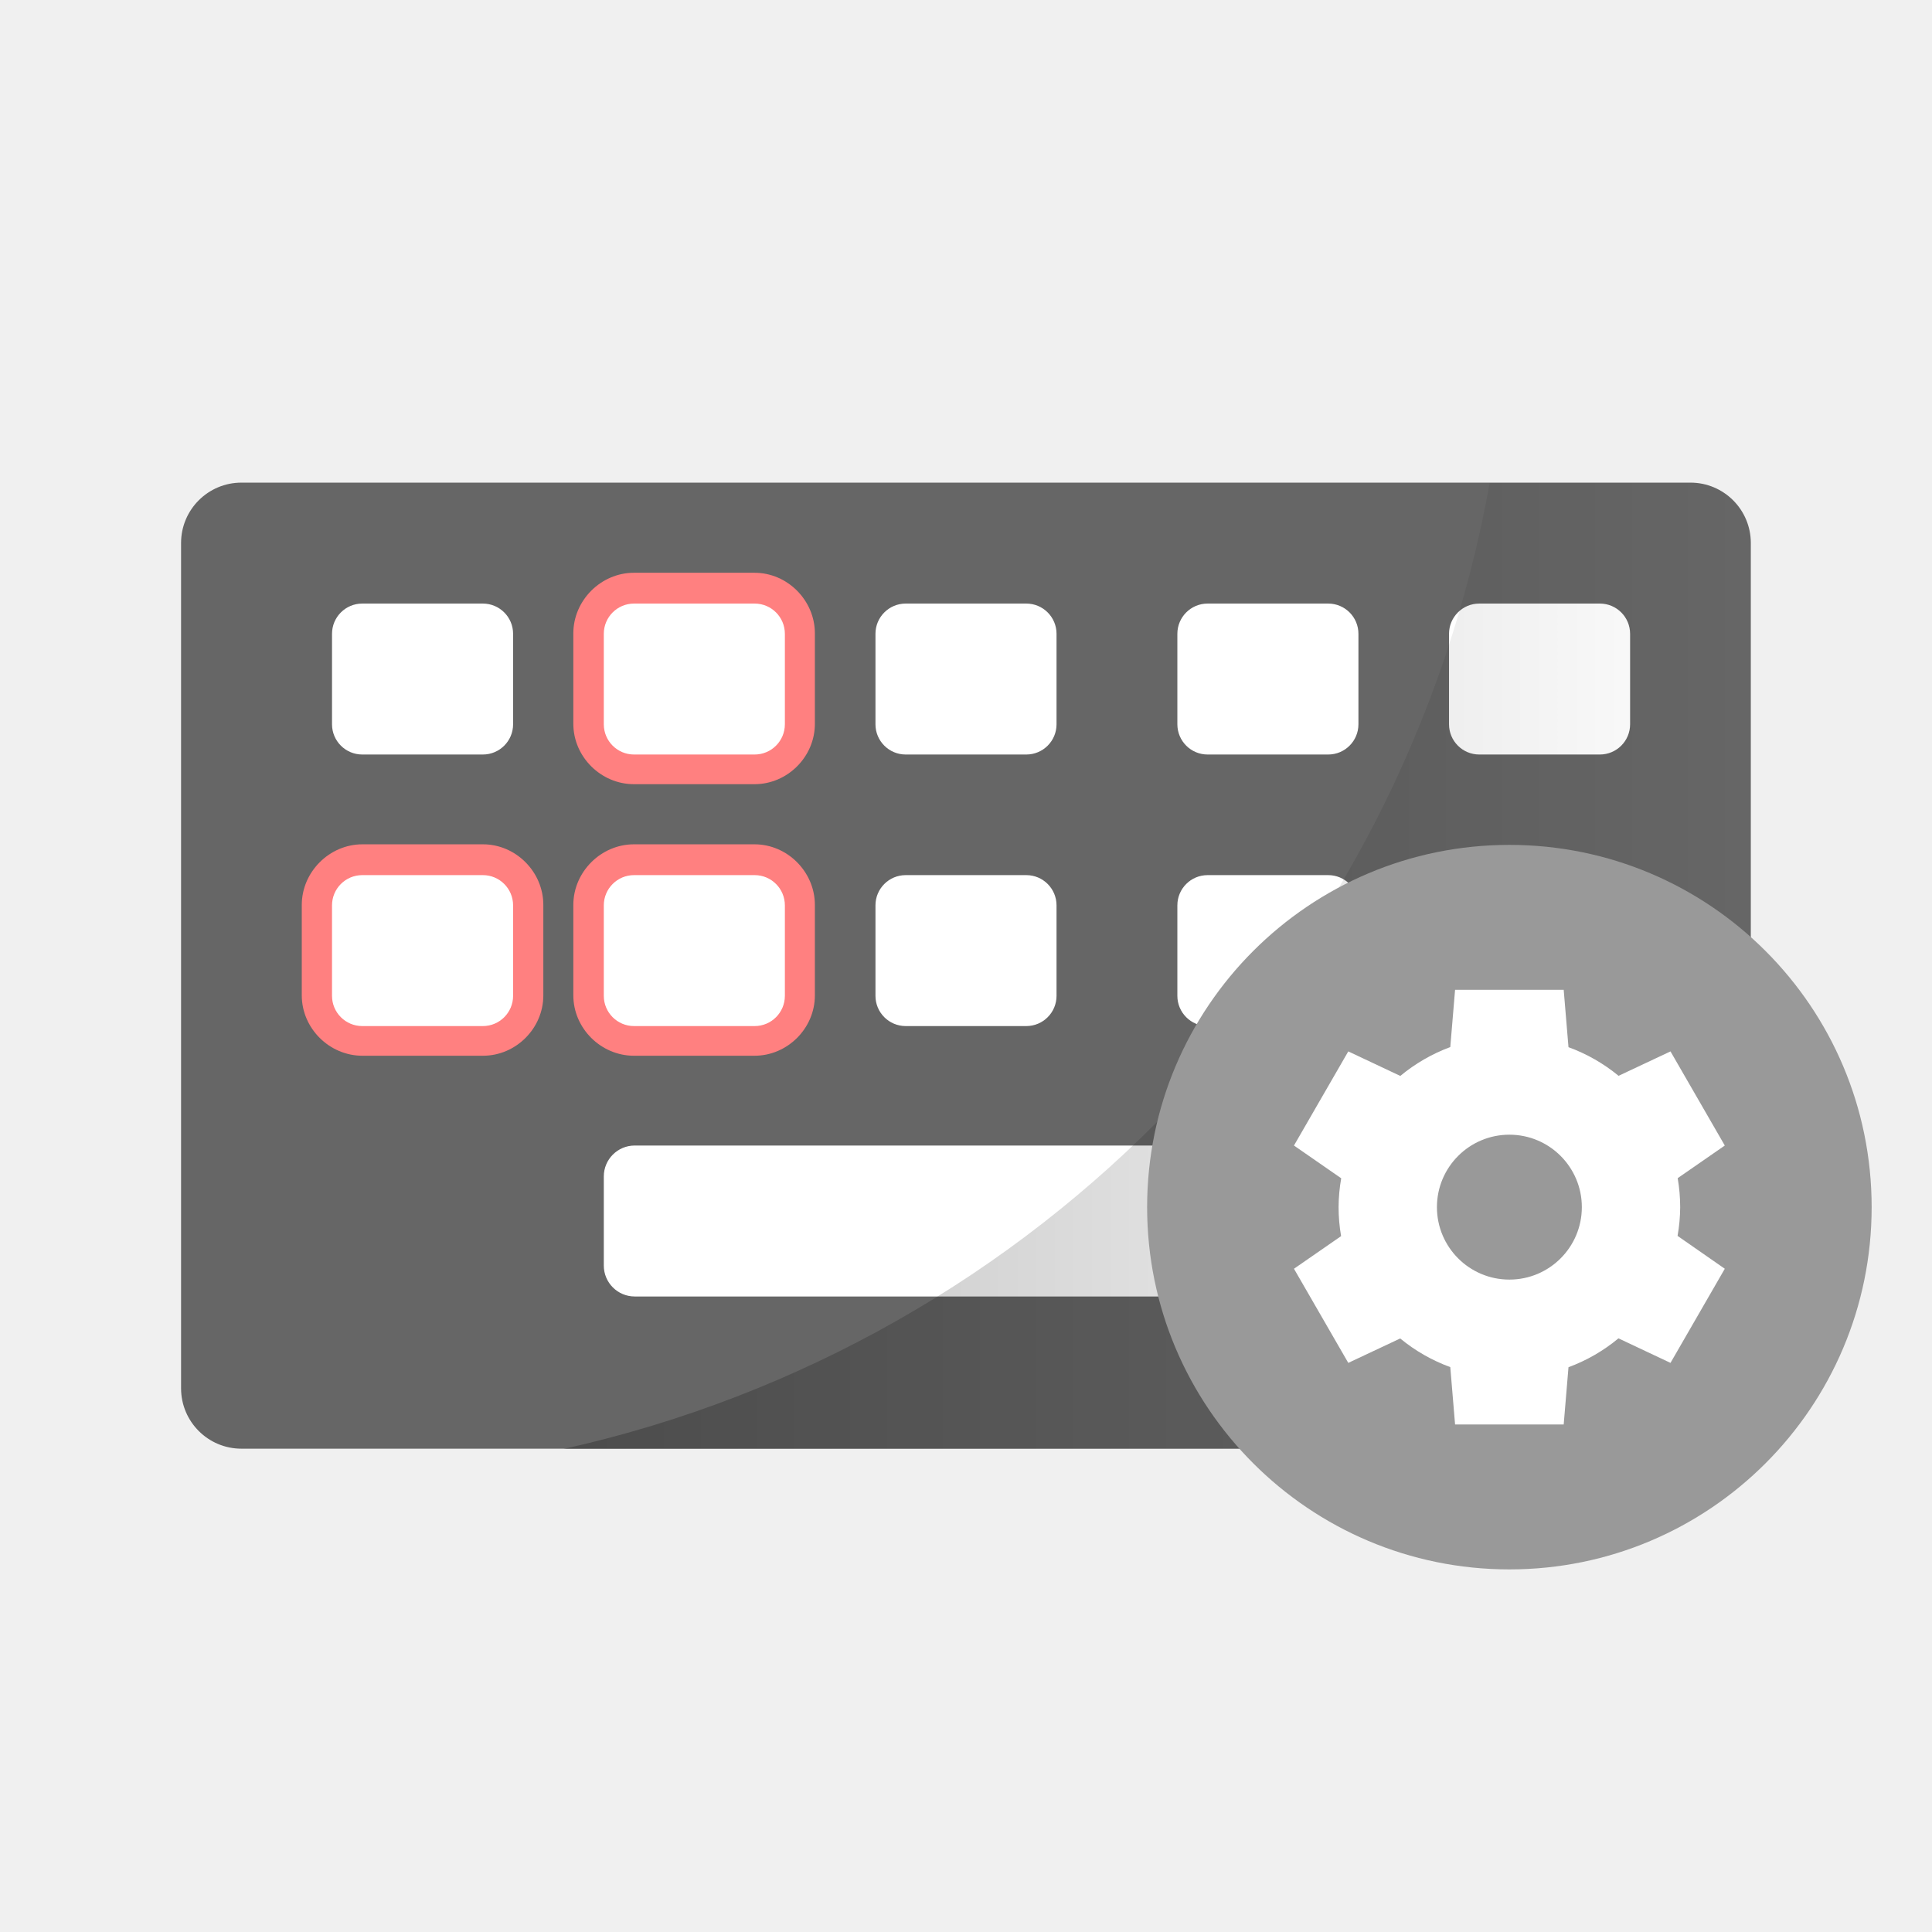
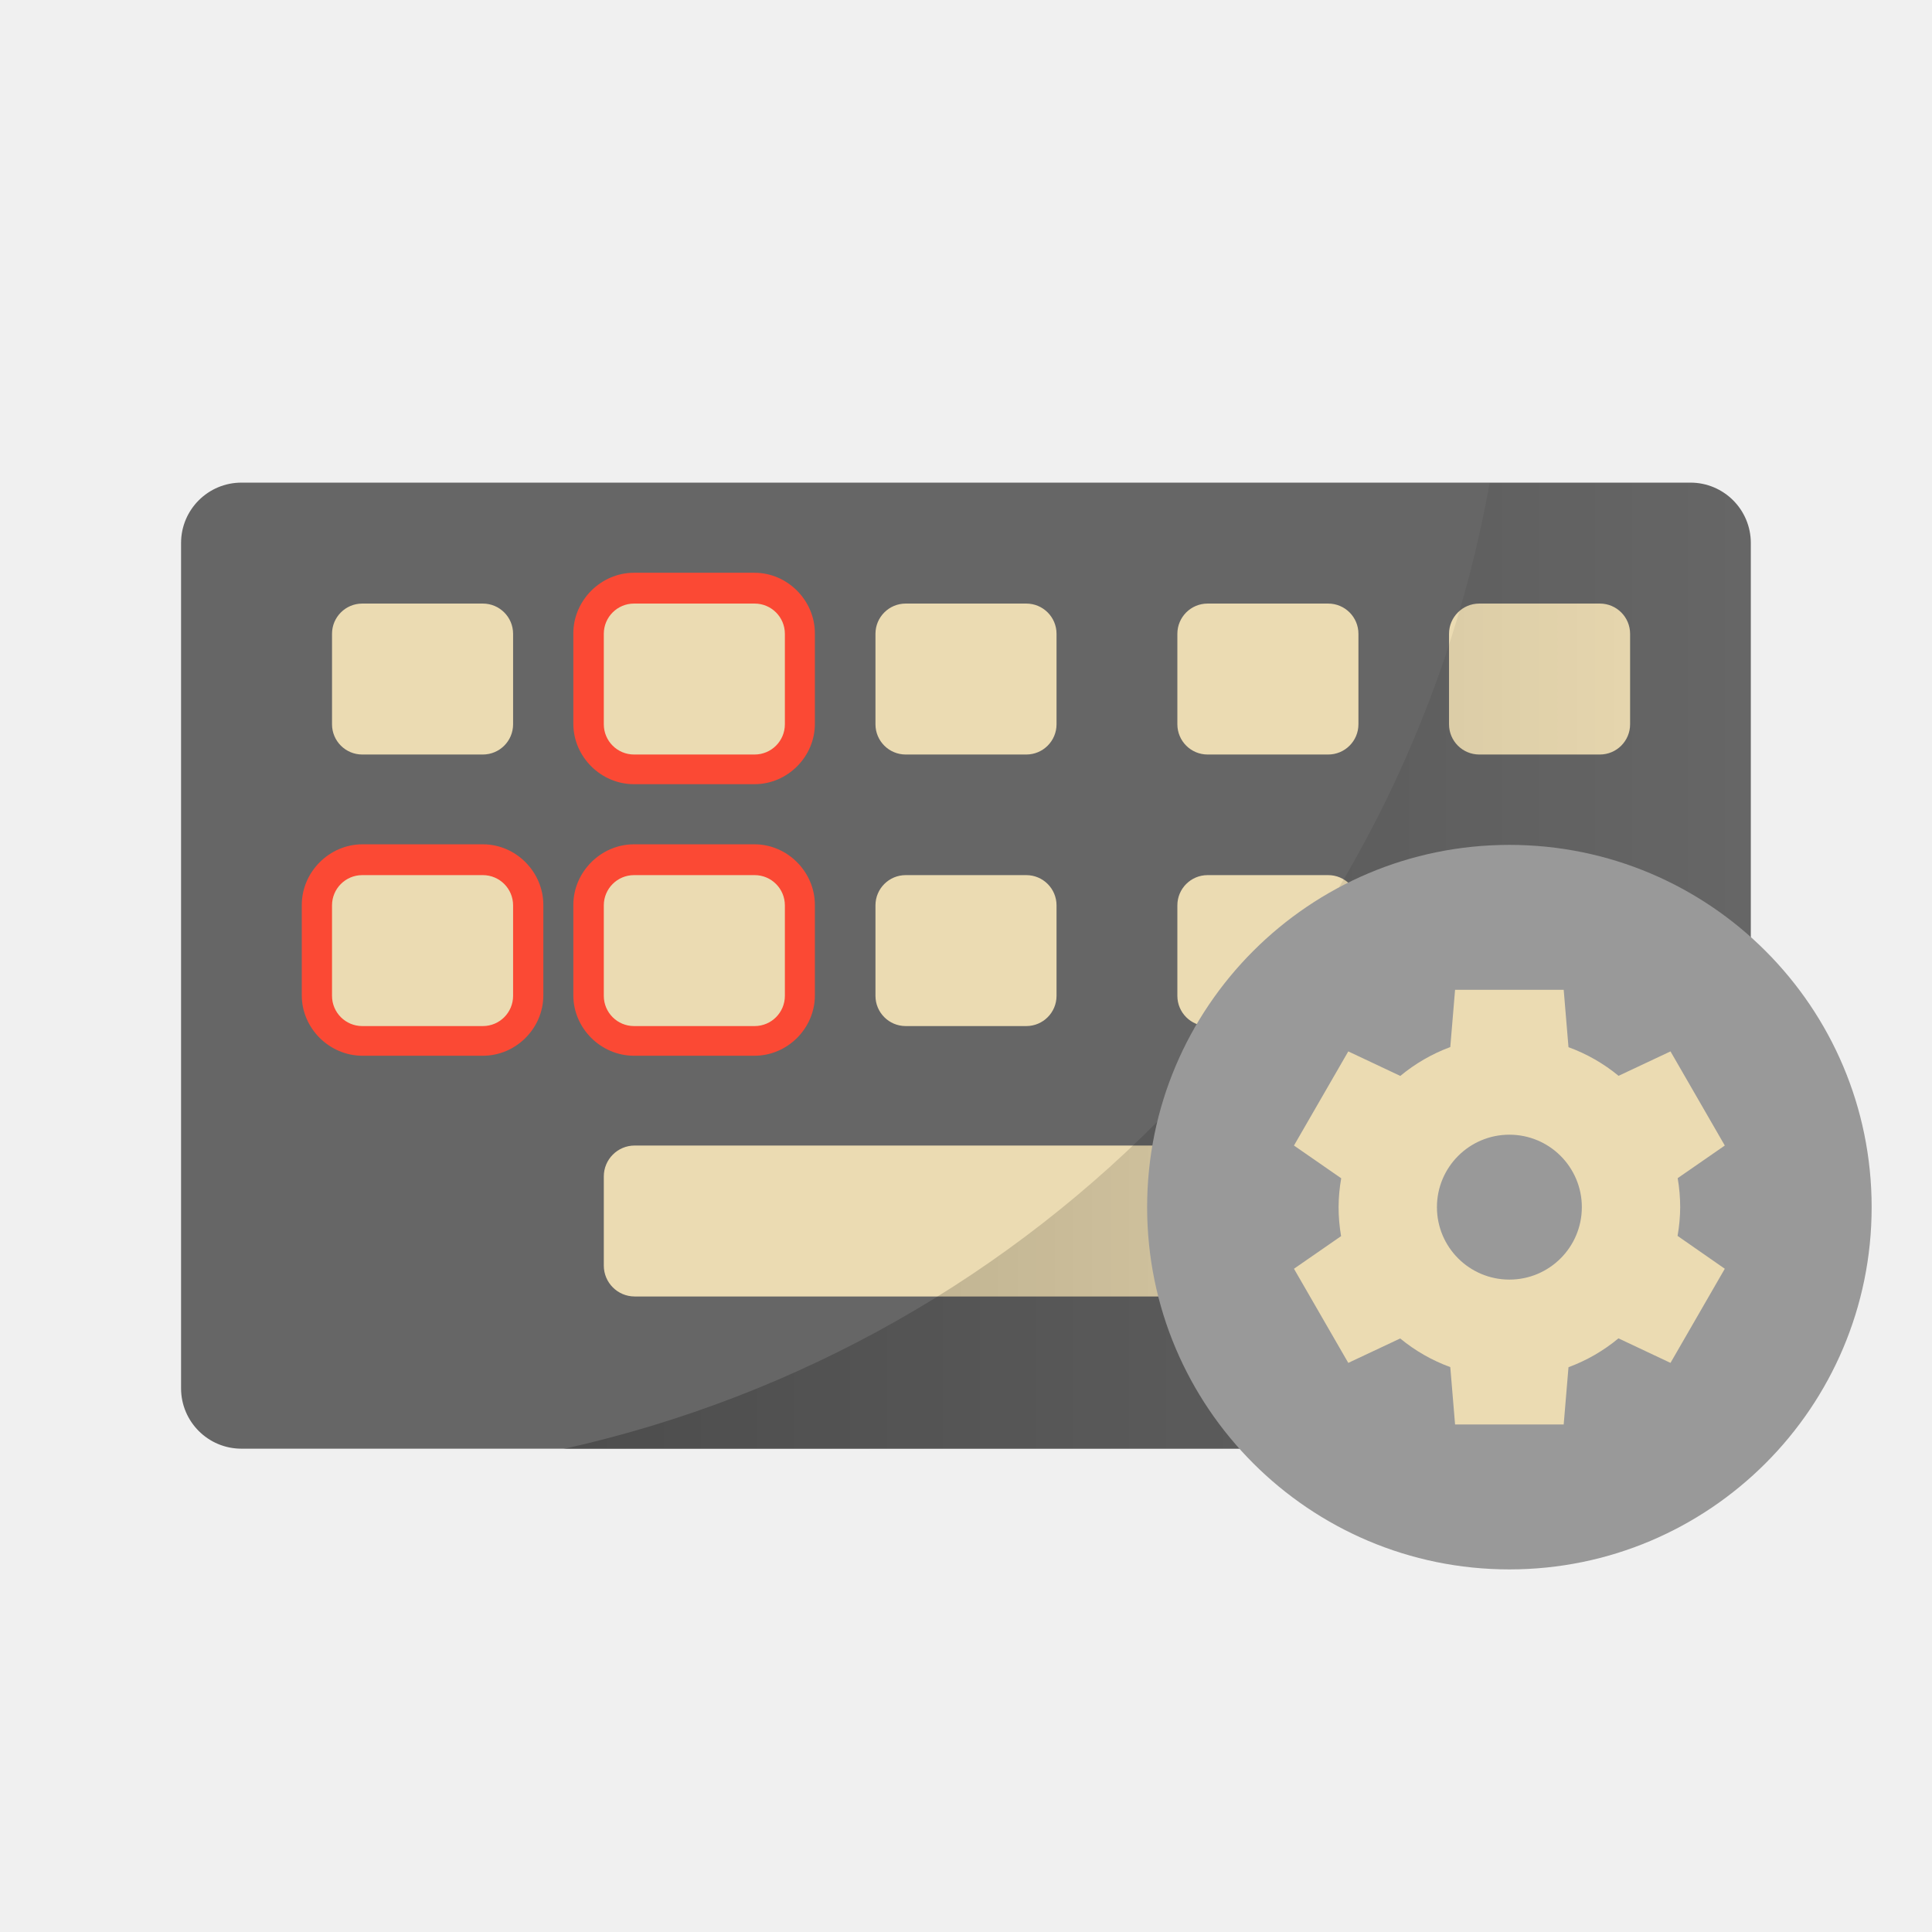
<svg xmlns="http://www.w3.org/2000/svg" width="64" height="64" version="1.1" viewBox="0 0 16.933 16.933">
  <defs>
    <linearGradient id="b" x1="18.662" x2="58" y1="32" y2="32" gradientUnits="userSpaceOnUse">
      <stop offset="0" />
      <stop stop-opacity="0" offset="1" />
    </linearGradient>
  </defs>
  <g transform="translate(0 -280.07)">
    <rect x="1.587" y="284.3" width="13.758" height="8.467" ry=".529" fill="#666" paint-order="markers stroke fill" />
-     <rect x="2.91" y="285.36" width="1.587" height="1.323" ry=".265" fill="#fff" paint-order="markers stroke fill" />
-     <path d="m5.556 285.09c-0.289 0-0.531 0.242-0.531 0.531v0.793c0 0.289 0.242 0.529 0.531 0.529h1.057c0.289 0 0.529-0.24 0.529-0.529v-0.793c0-0.289-0.24-0.531-0.529-0.531zm0 0.529h1.057v2e-3 0.793h-1.057-0.002v-0.793s0.002-2e-3 0.002-2e-3z" color="#000000" color-rendering="auto" dominant-baseline="auto" fill="#ff8080" image-rendering="auto" shape-rendering="auto" solid-color="#000000" style="font-feature-settings:normal;font-variant-alternates:normal;font-variant-caps:normal;font-variant-ligatures:normal;font-variant-numeric:normal;font-variant-position:normal;isolation:auto;mix-blend-mode:normal;paint-order:markers stroke fill;shape-padding:0;text-decoration-color:#000000;text-decoration-line:none;text-decoration-style:solid;text-indent:0;text-orientation:mixed;text-transform:none;white-space:normal" />
-     <g fill="#fff">
+     <rect x="2.91" y="285.36" width="1.587" height="1.323" ry=".265" fill="#ebdbb2" paint-order="markers stroke fill" />
+     <path d="m5.556 285.09c-0.289 0-0.531 0.242-0.531 0.531v0.793c0 0.289 0.242 0.529 0.531 0.529h1.057c0.289 0 0.529-0.24 0.529-0.529v-0.793c0-0.289-0.24-0.531-0.529-0.531zm0 0.529h1.057v2e-3 0.793h-1.057-0.002v-0.793s0.002-2e-3 0.002-2e-3z" color="#282828" color-rendering="auto" dominant-baseline="auto" fill="#fb4934" image-rendering="auto" shape-rendering="auto" solid-color="#282828" style="font-feature-settings:normal;font-variant-alternates:normal;font-variant-caps:normal;font-variant-ligatures:normal;font-variant-numeric:normal;font-variant-position:normal;isolation:auto;mix-blend-mode:normal;paint-order:markers stroke fill;shape-padding:0;text-decoration-color:#282828;text-decoration-line:none;text-decoration-style:solid;text-indent:0;text-orientation:mixed;text-transform:none;white-space:normal" />
+     <g fill="#ebdbb2">
      <rect x="5.292" y="285.36" width="1.587" height="1.323" ry=".265" paint-order="markers stroke fill" />
      <rect x="7.673" y="285.36" width="1.587" height="1.323" ry=".265" paint-order="markers stroke fill" />
      <rect x="10.319" y="285.36" width="1.587" height="1.323" ry=".265" paint-order="markers stroke fill" />
      <rect x="12.7" y="285.36" width="1.587" height="1.323" ry=".265" paint-order="markers stroke fill" />
    </g>
-     <path d="m3.176 287.47c-0.289 0-0.531 0.242-0.531 0.531v0.793c0 0.289 0.242 0.529 0.531 0.529h1.057c0.289 0 0.529-0.24 0.529-0.529v-0.793c0-0.289-0.24-0.531-0.529-0.531zm0 0.529h1.057v2e-3 0.793h-1.057-0.002v-0.793s0.002-2e-3 0.002-2e-3z" color="#000000" color-rendering="auto" dominant-baseline="auto" fill="#ff8080" image-rendering="auto" shape-rendering="auto" solid-color="#000000" style="font-feature-settings:normal;font-variant-alternates:normal;font-variant-caps:normal;font-variant-ligatures:normal;font-variant-numeric:normal;font-variant-position:normal;isolation:auto;mix-blend-mode:normal;paint-order:markers stroke fill;shape-padding:0;text-decoration-color:#000000;text-decoration-line:none;text-decoration-style:solid;text-indent:0;text-orientation:mixed;text-transform:none;white-space:normal" />
-     <rect x="2.91" y="287.74" width="1.587" height="1.323" ry=".265" fill="#fff" paint-order="markers stroke fill" />
-     <path d="m5.556 287.47c-0.289 0-0.531 0.242-0.531 0.531v0.793c0 0.289 0.242 0.529 0.531 0.529h1.057c0.289 0 0.529-0.24 0.529-0.529v-0.793c0-0.289-0.24-0.531-0.529-0.531zm0 0.529h1.057v2e-3 0.793h-1.057-0.002v-0.793s0.002-2e-3 0.002-2e-3z" color="#000000" color-rendering="auto" dominant-baseline="auto" fill="#ff8080" image-rendering="auto" shape-rendering="auto" solid-color="#000000" style="font-feature-settings:normal;font-variant-alternates:normal;font-variant-caps:normal;font-variant-ligatures:normal;font-variant-numeric:normal;font-variant-position:normal;isolation:auto;mix-blend-mode:normal;paint-order:markers stroke fill;shape-padding:0;text-decoration-color:#000000;text-decoration-line:none;text-decoration-style:solid;text-indent:0;text-orientation:mixed;text-transform:none;white-space:normal" />
-     <g fill="#fff">
+     <path d="m3.176 287.47c-0.289 0-0.531 0.242-0.531 0.531v0.793c0 0.289 0.242 0.529 0.531 0.529h1.057c0.289 0 0.529-0.24 0.529-0.529v-0.793c0-0.289-0.24-0.531-0.529-0.531zm0 0.529h1.057v2e-3 0.793h-1.057-0.002v-0.793s0.002-2e-3 0.002-2e-3z" color="#282828" color-rendering="auto" dominant-baseline="auto" fill="#fb4934" image-rendering="auto" shape-rendering="auto" solid-color="#282828" style="font-feature-settings:normal;font-variant-alternates:normal;font-variant-caps:normal;font-variant-ligatures:normal;font-variant-numeric:normal;font-variant-position:normal;isolation:auto;mix-blend-mode:normal;paint-order:markers stroke fill;shape-padding:0;text-decoration-color:#282828;text-decoration-line:none;text-decoration-style:solid;text-indent:0;text-orientation:mixed;text-transform:none;white-space:normal" />
+     <rect x="2.91" y="287.74" width="1.587" height="1.323" ry=".265" fill="#ebdbb2" paint-order="markers stroke fill" />
+     <path d="m5.556 287.47c-0.289 0-0.531 0.242-0.531 0.531v0.793c0 0.289 0.242 0.529 0.531 0.529h1.057c0.289 0 0.529-0.24 0.529-0.529v-0.793c0-0.289-0.24-0.531-0.529-0.531zm0 0.529h1.057v2e-3 0.793h-1.057-0.002v-0.793s0.002-2e-3 0.002-2e-3z" color="#282828" color-rendering="auto" dominant-baseline="auto" fill="#fb4934" image-rendering="auto" shape-rendering="auto" solid-color="#282828" style="font-feature-settings:normal;font-variant-alternates:normal;font-variant-caps:normal;font-variant-ligatures:normal;font-variant-numeric:normal;font-variant-position:normal;isolation:auto;mix-blend-mode:normal;paint-order:markers stroke fill;shape-padding:0;text-decoration-color:#282828;text-decoration-line:none;text-decoration-style:solid;text-indent:0;text-orientation:mixed;text-transform:none;white-space:normal" />
+     <g fill="#ebdbb2">
      <rect x="5.292" y="287.74" width="1.587" height="1.323" ry=".265" paint-order="markers stroke fill" />
      <rect x="7.673" y="287.74" width="1.587" height="1.323" ry=".265" paint-order="markers stroke fill" />
      <rect x="10.319" y="287.74" width="1.587" height="1.323" ry=".265" paint-order="markers stroke fill" />
      <rect x="12.965" y="287.74" width="1.587" height="1.323" ry=".265" paint-order="markers stroke fill" />
      <rect x="5.292" y="290.11" width="6.35" height="1.323" ry=".271" paint-order="markers stroke fill" />
    </g>
    <path transform="matrix(.26458 0 0 .26458 0 280.07)" d="M49.346 16a40 40 0 0 1-30.684 32H56c1.108 0 2-.892 2-2V18c0-1.108-.892-2-2-2h-6.654z" fill="url(#b)" opacity=".25" paint-order="markers stroke fill" />
    <circle cx="13.229" cy="290.65" r="3.175" fill="#999" />
-     <path d="M12.753 288.745l-.042.502a1.497 1.497 0 0 0-.438.253l-.456-.215-.476.825.414.287a1.497 1.497 0 0 0-.023.253 1.497 1.497 0 0 0 .022.254l-.413.286.476.825.455-.214a1.497 1.497 0 0 0 .439.251l.042.503h.952l.042-.502a1.497 1.497 0 0 0 .438-.253l.456.215.476-.825-.414-.288a1.497 1.497 0 0 0 .023-.252 1.497 1.497 0 0 0-.022-.254l.413-.286-.476-.825-.455.214a1.497 1.497 0 0 0-.439-.251l-.042-.503zm.476 1.27a.635.635 0 0 1 .635.635.635.635 0 0 1-.635.635.635.635 0 0 1-.635-.635.635.635 0 0 1 .635-.635z" fill="#fff" />
+     <path d="M12.753 288.745l-.042.502a1.497 1.497 0 0 0-.438.253l-.456-.215-.476.825.414.287a1.497 1.497 0 0 0-.023.253 1.497 1.497 0 0 0 .022.254l-.413.286.476.825.455-.214a1.497 1.497 0 0 0 .439.251l.042.503h.952l.042-.502a1.497 1.497 0 0 0 .438-.253l.456.215.476-.825-.414-.288a1.497 1.497 0 0 0 .023-.252 1.497 1.497 0 0 0-.022-.254l.413-.286-.476-.825-.455.214a1.497 1.497 0 0 0-.439-.251l-.042-.503zm.476 1.27a.635.635 0 0 1 .635.635.635.635 0 0 1-.635.635.635.635 0 0 1-.635-.635.635.635 0 0 1 .635-.635z" fill="#ebdbb2" />
  </g>
</svg>
